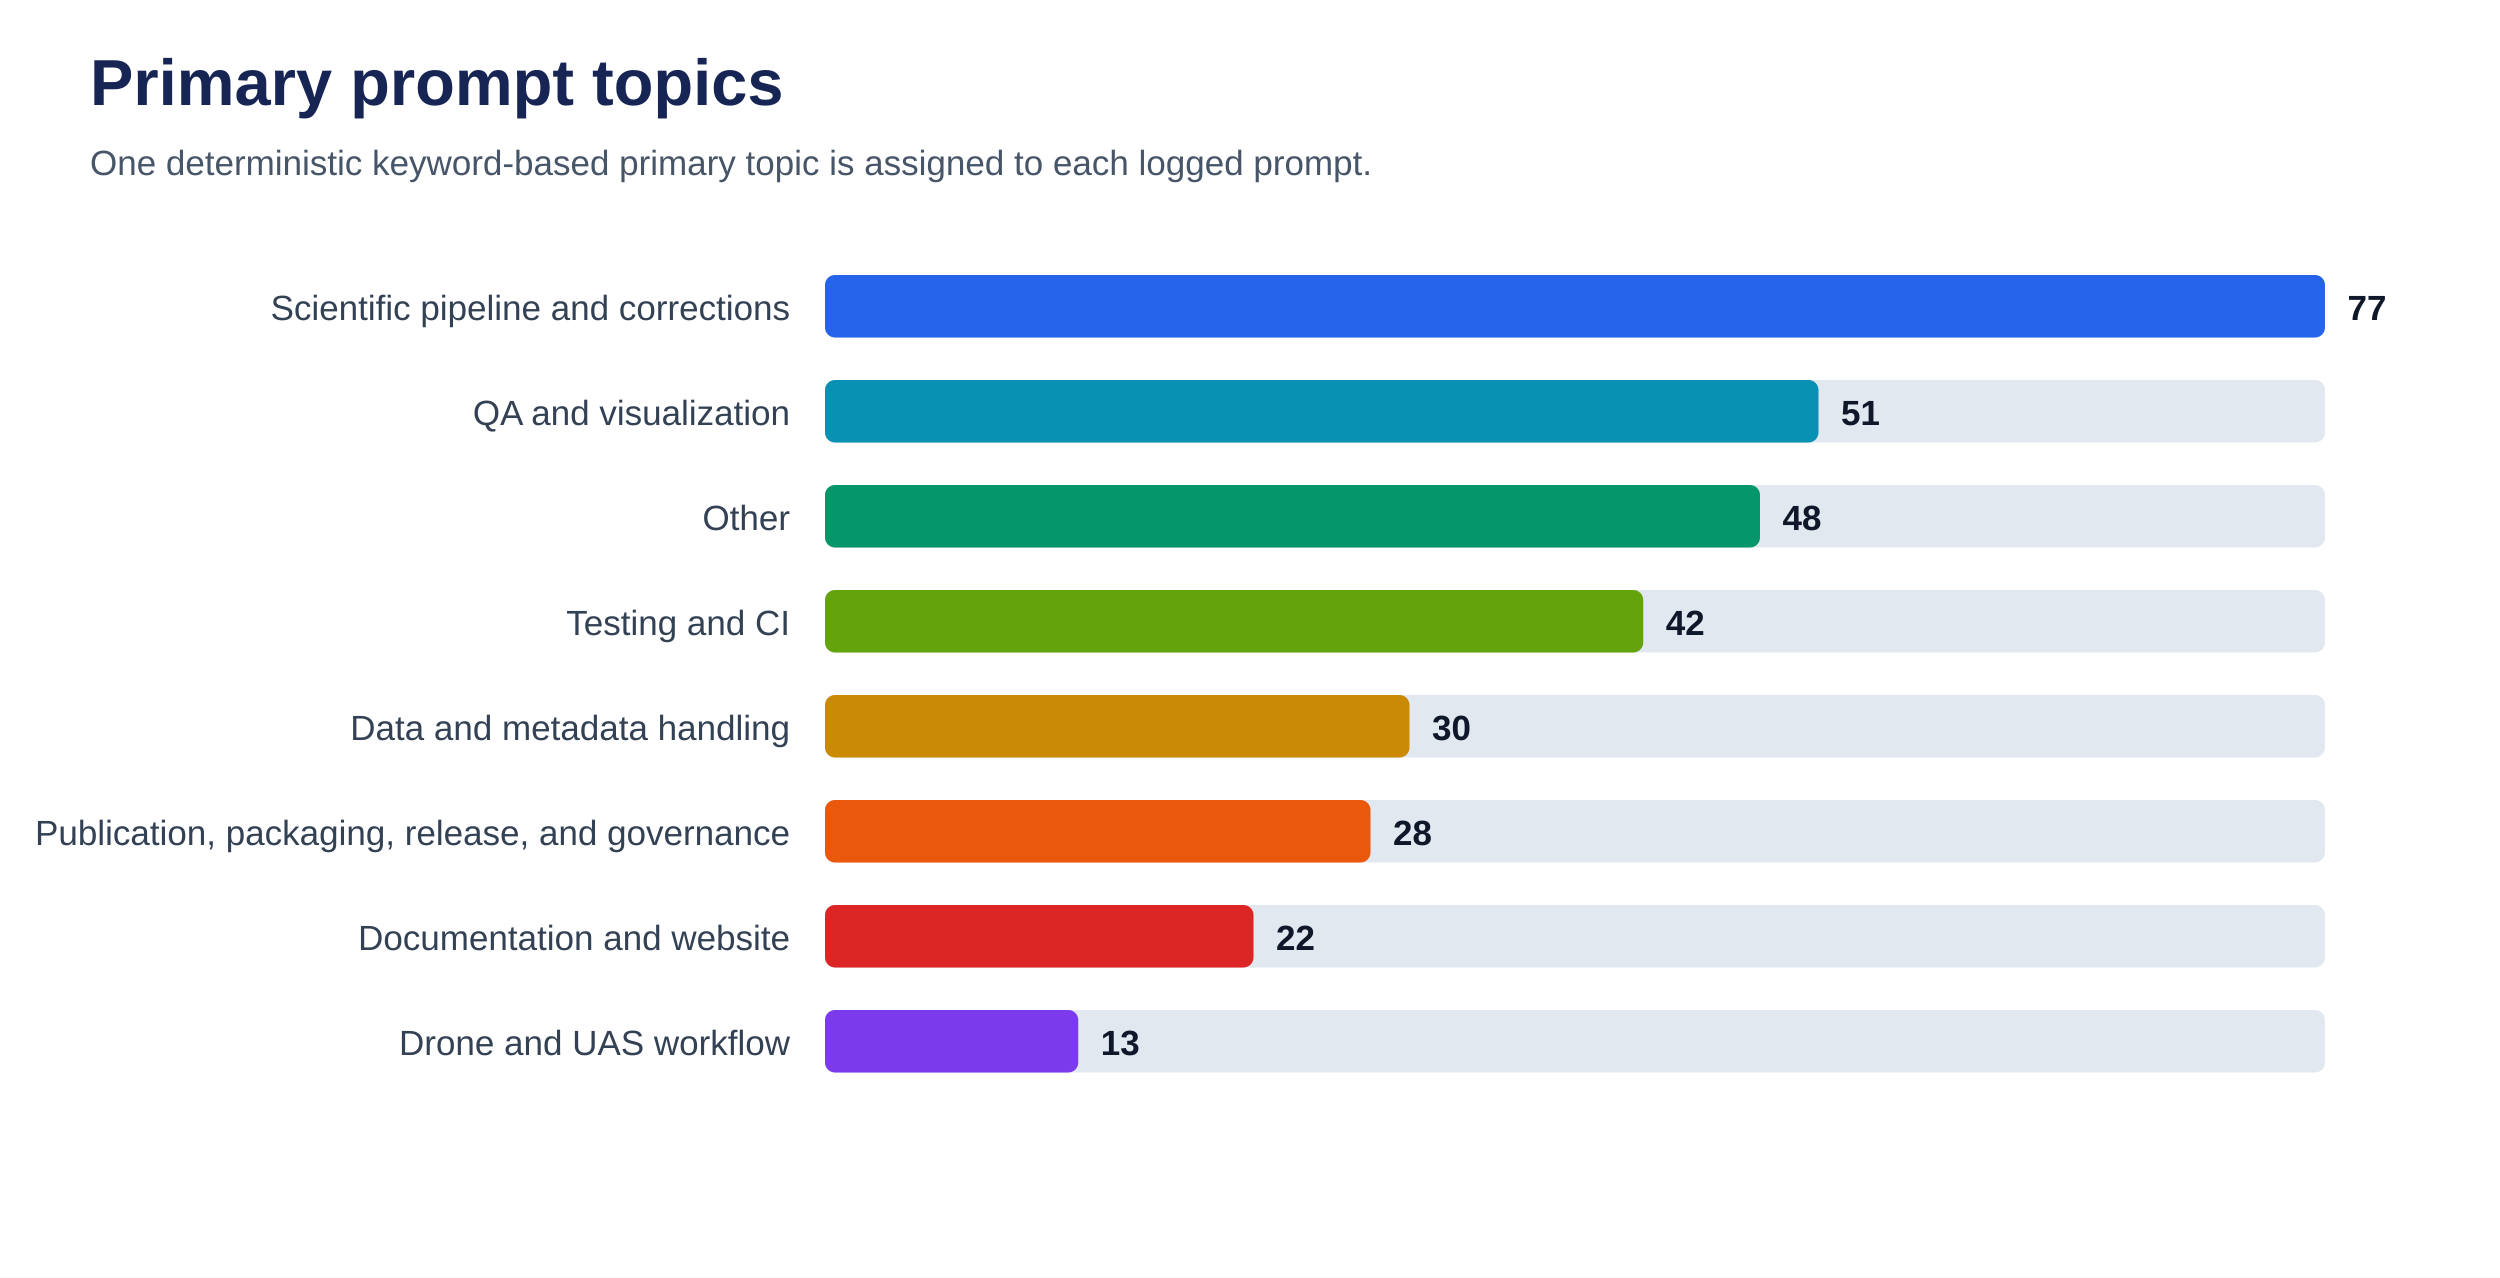
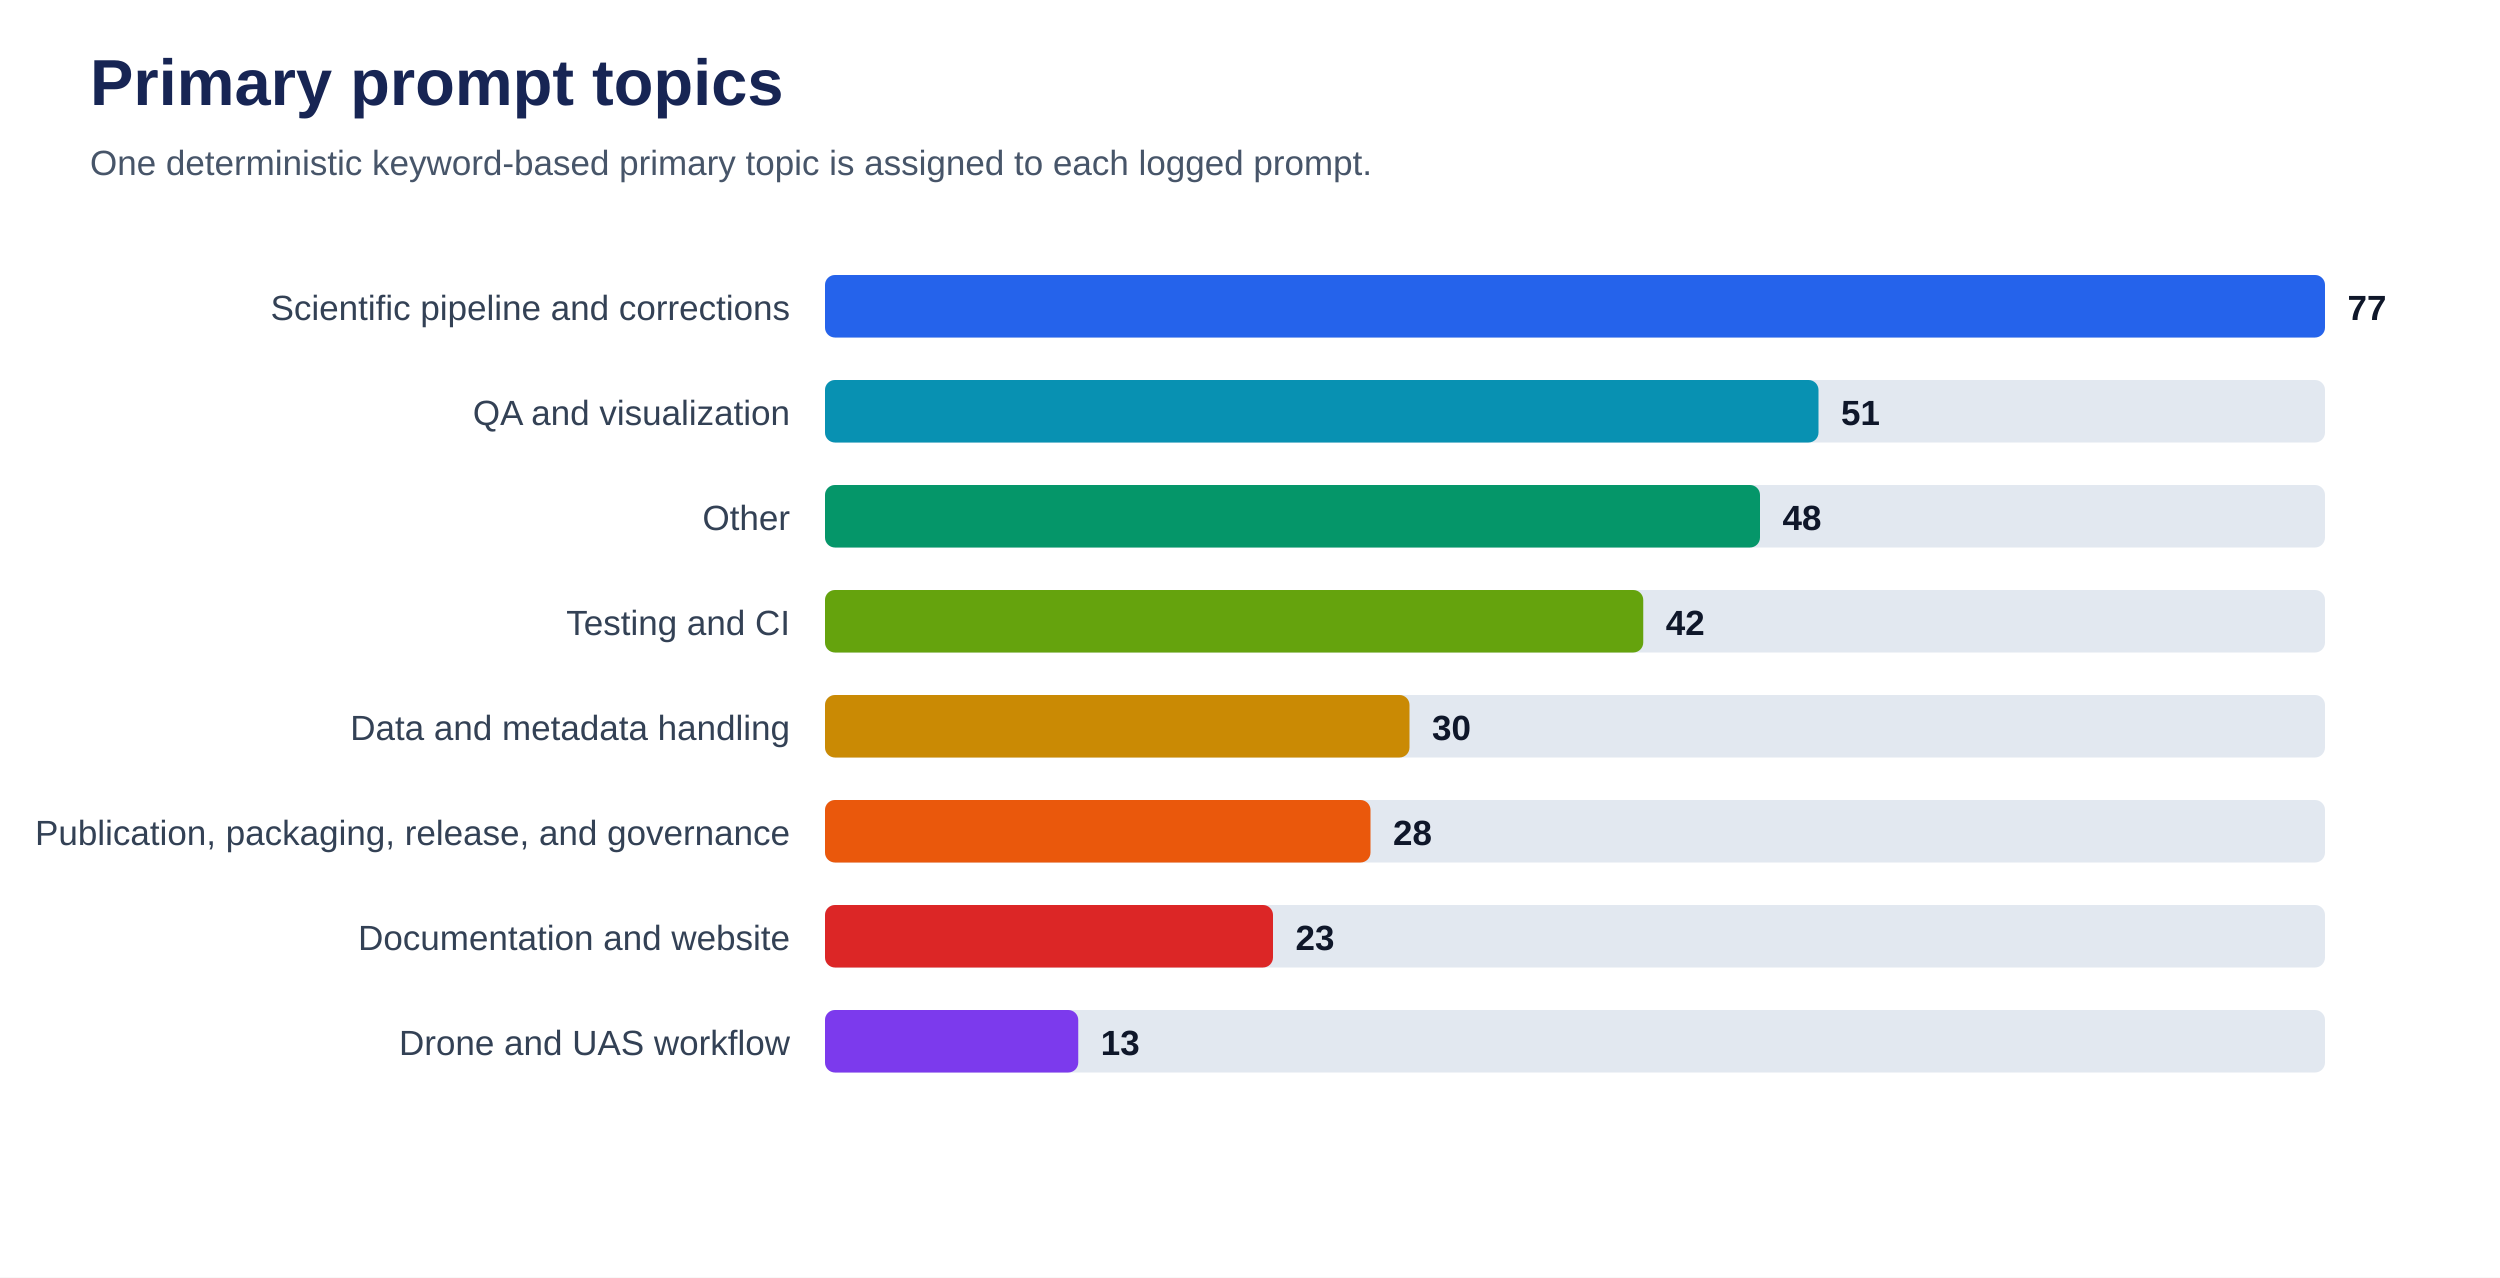
<svg xmlns="http://www.w3.org/2000/svg" viewBox="0 0 1000 511" role="img" aria-labelledby="title desc">
  <rect width="100%" height="100%" fill="#ffffff" />
  <text x="36" y="42" font-family="Arial, sans-serif" font-size="26" font-weight="700" fill="#172554">Primary prompt topics</text>
  <text x="36" y="70" font-family="Arial, sans-serif" font-size="14" fill="#475569">One deterministic keyword-based primary topic is assigned to each logged prompt.</text>
  <text x="316" y="128" text-anchor="end" font-family="Arial, sans-serif" font-size="14" fill="#334155">Scientific pipeline and corrections</text>
  <rect x="330" y="110" width="600" height="25" rx="4" fill="#e2e8f0" />
  <rect x="330" y="110" width="600.0" height="25" rx="4" fill="#2563eb" />
  <text x="939.0" y="128" font-family="Arial, sans-serif" font-size="14" font-weight="700" fill="#0f172a">77</text>
  <text x="316" y="170" text-anchor="end" font-family="Arial, sans-serif" font-size="14" fill="#334155">QA and visualization</text>
  <rect x="330" y="152" width="600" height="25" rx="4" fill="#e2e8f0" />
  <rect x="330" y="152" width="397.4" height="25" rx="4" fill="#0891b2" />
  <text x="736.4" y="170" font-family="Arial, sans-serif" font-size="14" font-weight="700" fill="#0f172a">51</text>
  <text x="316" y="212" text-anchor="end" font-family="Arial, sans-serif" font-size="14" fill="#334155">Other</text>
  <rect x="330" y="194" width="600" height="25" rx="4" fill="#e2e8f0" />
  <rect x="330" y="194" width="374.0" height="25" rx="4" fill="#059669" />
  <text x="713.0" y="212" font-family="Arial, sans-serif" font-size="14" font-weight="700" fill="#0f172a">48</text>
  <text x="316" y="254" text-anchor="end" font-family="Arial, sans-serif" font-size="14" fill="#334155">Testing and CI</text>
  <rect x="330" y="236" width="600" height="25" rx="4" fill="#e2e8f0" />
  <rect x="330" y="236" width="327.3" height="25" rx="4" fill="#65a30d" />
  <text x="666.3" y="254" font-family="Arial, sans-serif" font-size="14" font-weight="700" fill="#0f172a">42</text>
  <text x="316" y="296" text-anchor="end" font-family="Arial, sans-serif" font-size="14" fill="#334155">Data and metadata handling</text>
  <rect x="330" y="278" width="600" height="25" rx="4" fill="#e2e8f0" />
  <rect x="330" y="278" width="233.8" height="25" rx="4" fill="#ca8a04" />
  <text x="572.8" y="296" font-family="Arial, sans-serif" font-size="14" font-weight="700" fill="#0f172a">30</text>
  <text x="316" y="338" text-anchor="end" font-family="Arial, sans-serif" font-size="14" fill="#334155">Publication, packaging, release, and governance</text>
  <rect x="330" y="320" width="600" height="25" rx="4" fill="#e2e8f0" />
  <rect x="330" y="320" width="218.2" height="25" rx="4" fill="#ea580c" />
  <text x="557.2" y="338" font-family="Arial, sans-serif" font-size="14" font-weight="700" fill="#0f172a">28</text>
  <text x="316" y="380" text-anchor="end" font-family="Arial, sans-serif" font-size="14" fill="#334155">Documentation and website</text>
  <rect x="330" y="362" width="600" height="25" rx="4" fill="#e2e8f0" />
-   <rect x="330" y="362" width="171.4" height="25" rx="4" fill="#dc2626" />
-   <text x="510.4" y="380" font-family="Arial, sans-serif" font-size="14" font-weight="700" fill="#0f172a">22</text>
+   <rect x="330" y="362" width="179.2" height="25" rx="4" fill="#dc2626" />
+   <text x="518.2" y="380" font-family="Arial, sans-serif" font-size="14" font-weight="700" fill="#0f172a">23</text>
  <text x="316" y="422" text-anchor="end" font-family="Arial, sans-serif" font-size="14" fill="#334155">Drone and UAS workflow</text>
  <rect x="330" y="404" width="600" height="25" rx="4" fill="#e2e8f0" />
  <rect x="330" y="404" width="101.3" height="25" rx="4" fill="#7c3aed" />
  <text x="440.3" y="422" font-family="Arial, sans-serif" font-size="14" font-weight="700" fill="#0f172a">13</text>
</svg>
